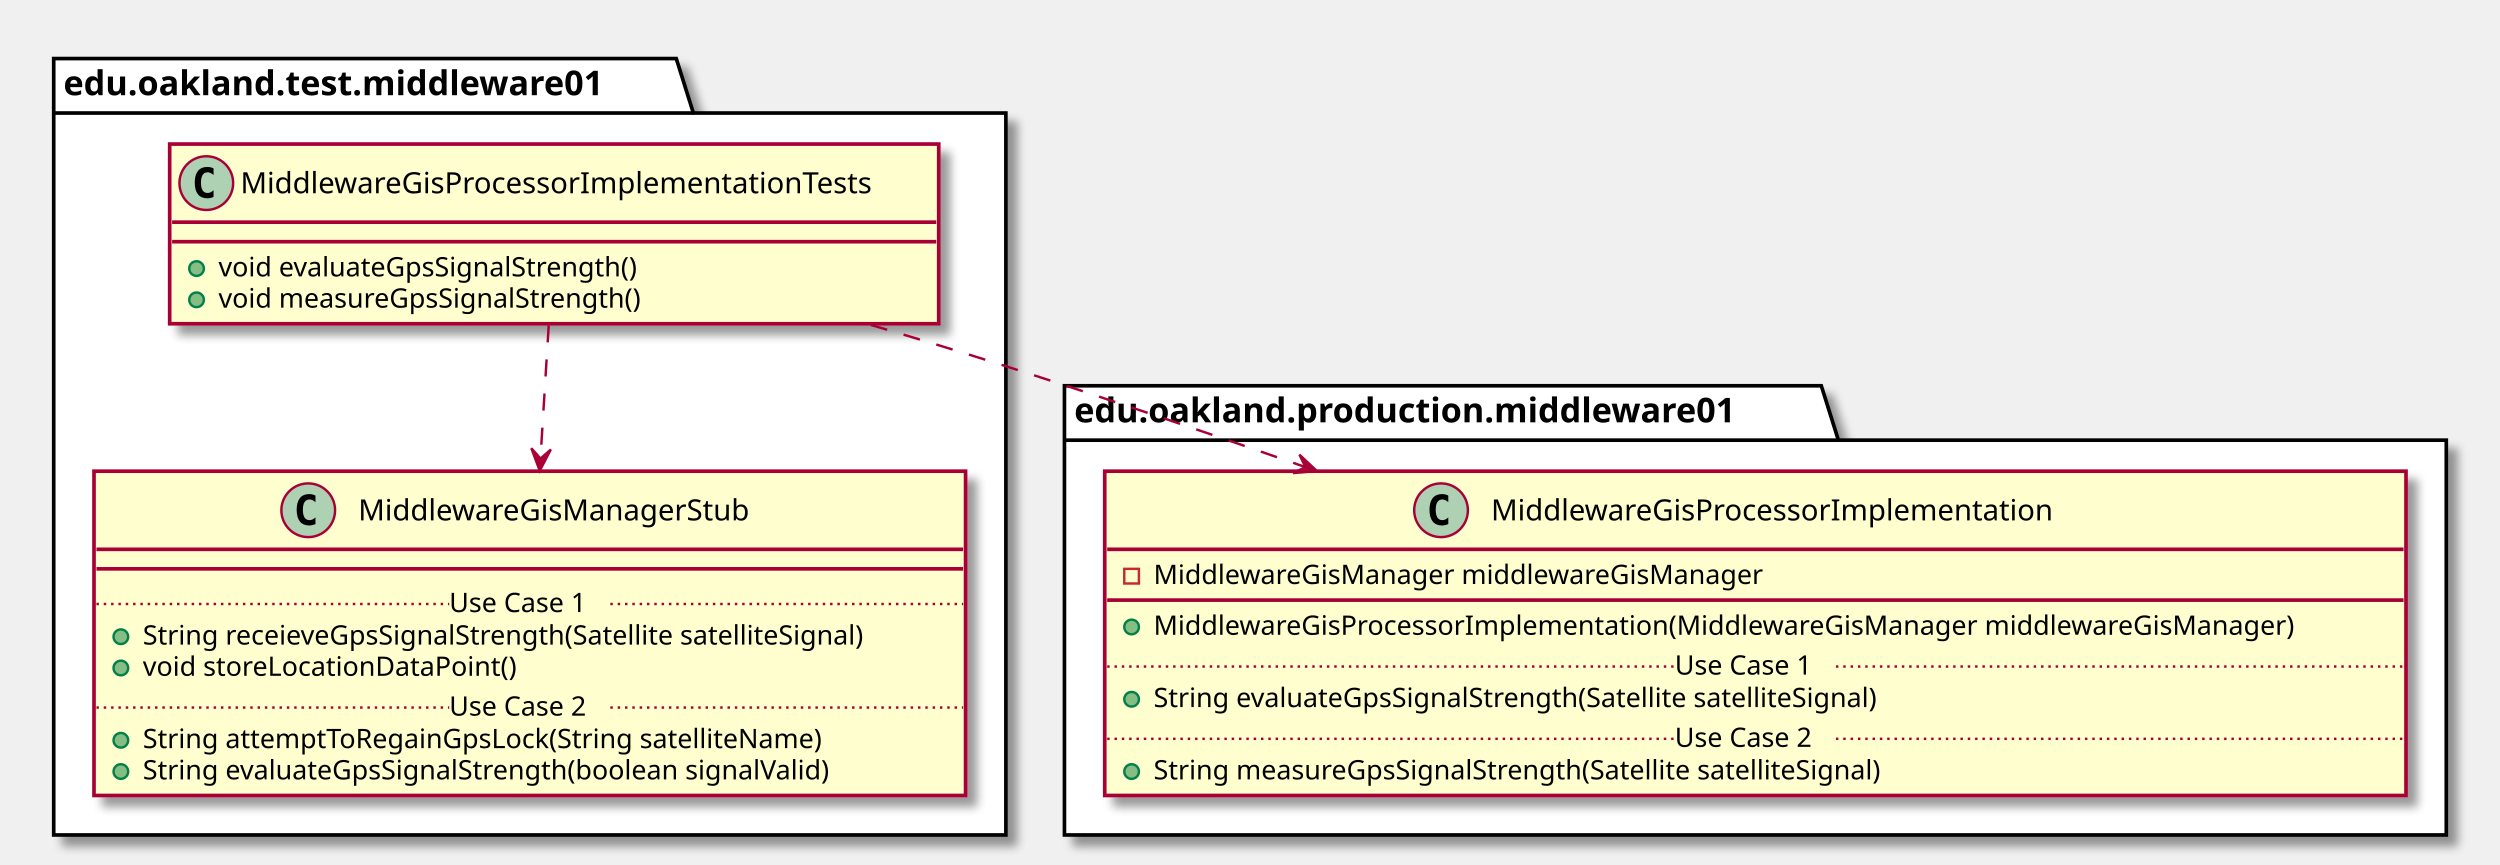
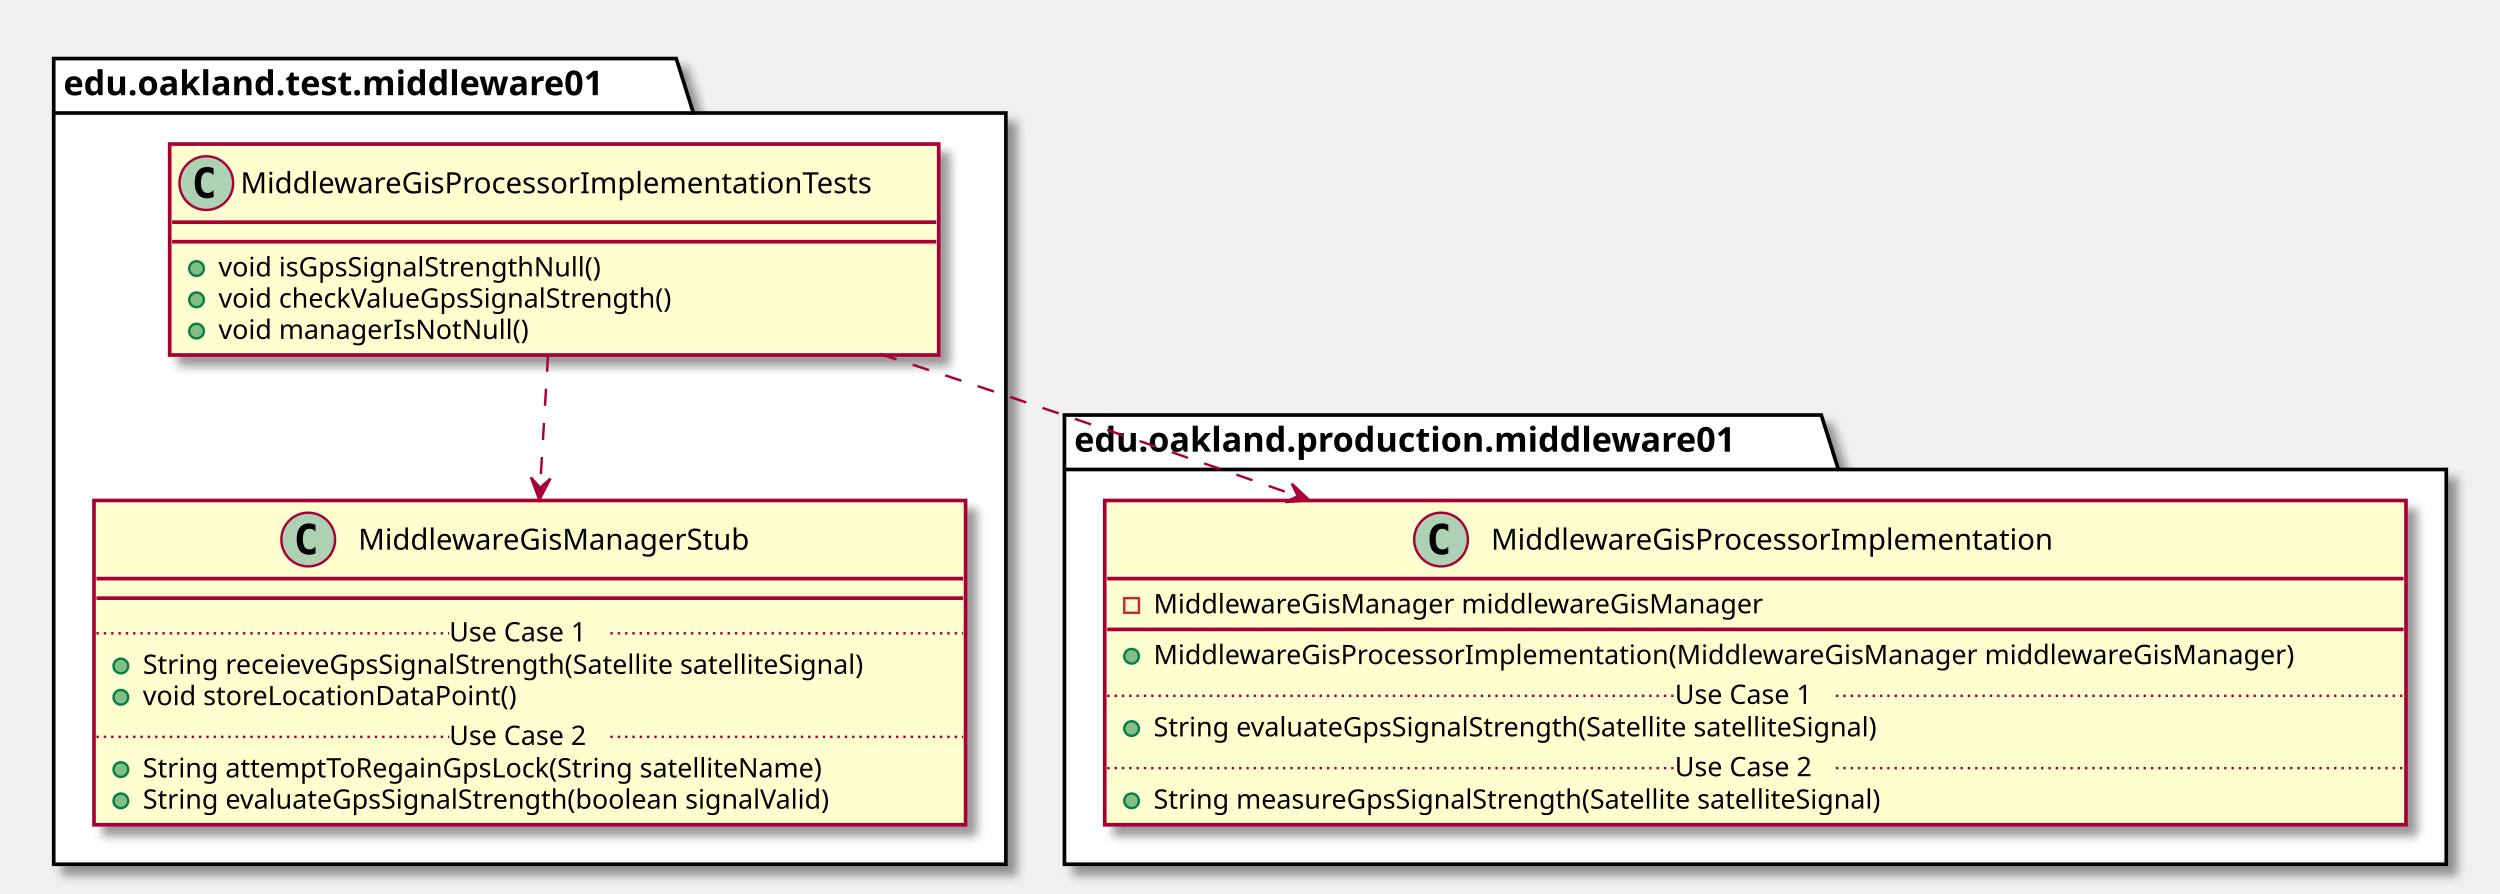
- <svg xmlns="http://www.w3.org/2000/svg" contentScriptType="application/ecmascript" contentStyleType="text/css" height="354px" preserveAspectRatio="none" style="width:1024px;height:354px;" version="1.1" viewBox="0 0 1024 354" width="1024px" zoomAndPan="magnify">
+ <svg xmlns="http://www.w3.org/2000/svg" contentScriptType="application/ecmascript" contentStyleType="text/css" height="366px" preserveAspectRatio="none" style="width:1024px;height:366px;" version="1.1" viewBox="0 0 1024 366" width="1024px" zoomAndPan="magnify">
  <defs>
-     <filter height="300%" id="fl8cf0oj7p07x" width="300%" x="-1" y="-1">
+     <filter height="300%" id="f1q6ry1egu76h0" width="300%" x="-1" y="-1">
      <feGaussianBlur result="blurOut" stdDeviation="2.0" />
      <feColorMatrix in="blurOut" result="blurOut2" type="matrix" values="0 0 0 0 0 0 0 0 0 0 0 0 0 0 0 0 0 0 .4 0" />
      <feOffset dx="4.0" dy="4.0" in="blurOut2" result="blurOut3" />
      <feBlend in="SourceGraphic" in2="blurOut3" mode="normal" />
    </filter>
  </defs>
  <g>
-     <polygon fill="#FFFFFF" filter="url(#fl8cf0oj7p07x)" points="22,24,277,24,284,46.297,412,46.297,412,342,22,342,22,24" style="stroke: #000000; stroke-width: 1.5;" />
+     <polygon fill="#FFFFFF" filter="url(#f1q6ry1egu76h0)" points="22,24,277,24,284,46.297,412,46.297,412,354,22,354,22,24" style="stroke: #000000; stroke-width: 1.5;" />
    <line style="stroke: #000000; stroke-width: 1.5;" x1="22" x2="284" y1="46.297" y2="46.297" />
    <text fill="#000000" font-family="sans-serif" font-size="14" font-weight="bold" lengthAdjust="spacingAndGlyphs" textLength="249" x="26" y="38.995">edu.oakland.test.middleware01</text>
-     <polygon fill="#FFFFFF" filter="url(#fl8cf0oj7p07x)" points="436,158,746,158,753,180.297,1002,180.297,1002,342,436,342,436,158" style="stroke: #000000; stroke-width: 1.5;" />
-     <line style="stroke: #000000; stroke-width: 1.5;" x1="436" x2="753" y1="180.297" y2="180.297" />
-     <text fill="#000000" font-family="sans-serif" font-size="14" font-weight="bold" lengthAdjust="spacingAndGlyphs" textLength="304" x="440" y="172.995">edu.oakland.production.middleware01</text>
-     <rect fill="#FEFECE" filter="url(#fl8cf0oj7p07x)" height="73.609" id="MiddlewareGisProcessorImplementationTests" style="stroke: #A80036; stroke-width: 1.5;" width="315" x="69.5" y="59" />
+     <polygon fill="#FFFFFF" filter="url(#f1q6ry1egu76h0)" points="436,170,746,170,753,192.297,1002,192.297,1002,354,436,354,436,170" style="stroke: #000000; stroke-width: 1.5;" />
+     <line style="stroke: #000000; stroke-width: 1.5;" x1="436" x2="753" y1="192.297" y2="192.297" />
+     <text fill="#000000" font-family="sans-serif" font-size="14" font-weight="bold" lengthAdjust="spacingAndGlyphs" textLength="304" x="440" y="184.995">edu.oakland.production.middleware01</text>
+     <rect fill="#FEFECE" filter="url(#f1q6ry1egu76h0)" height="86.414" id="MiddlewareGisProcessorImplementationTests" style="stroke: #A80036; stroke-width: 1.5;" width="315" x="69.5" y="59" />
    <ellipse cx="84.5" cy="75" fill="#ADD1B2" rx="11" ry="11" style="stroke: #A80036; stroke-width: 1.0;" />
    <path d="M87.469,80.641 Q86.891,80.938 86.25,81.078 Q85.609,81.234 84.906,81.234 Q82.406,81.234 81.078,79.594 Q79.766,77.938 79.766,74.812 Q79.766,71.688 81.078,70.031 Q82.406,68.375 84.906,68.375 Q85.609,68.375 86.25,68.531 Q86.906,68.688 87.469,68.984 L87.469,71.703 Q86.844,71.125 86.25,70.859 Q85.656,70.578 85.031,70.578 Q83.688,70.578 83,71.656 Q82.312,72.719 82.312,74.812 Q82.312,76.906 83,77.984 Q83.688,79.047 85.031,79.047 Q85.656,79.047 86.25,78.781 Q86.844,78.5 87.469,77.922 L87.469,80.641 Z " />
    <text fill="#000000" font-family="sans-serif" font-size="12" lengthAdjust="spacingAndGlyphs" textLength="283" x="98.5" y="79.154">MiddlewareGisProcessorImplementationTests</text>
    <line style="stroke: #A80036; stroke-width: 1.5;" x1="70.5" x2="383.5" y1="91" y2="91" />
    <line style="stroke: #A80036; stroke-width: 1.5;" x1="70.5" x2="383.5" y1="99" y2="99" />
    <ellipse cx="80.5" cy="110" fill="#84BE84" rx="3" ry="3" style="stroke: #038048; stroke-width: 1.0;" />
-     <text fill="#000000" font-family="sans-serif" font-size="11" lengthAdjust="spacingAndGlyphs" textLength="190" x="89.5" y="113.21">void evaluateGpsSignalStrength()</text>
+     <text fill="#000000" font-family="sans-serif" font-size="11" lengthAdjust="spacingAndGlyphs" textLength="173" x="89.5" y="113.21">void isGpsSignalStrengthNull()</text>
    <ellipse cx="80.5" cy="122.805" fill="#84BE84" rx="3" ry="3" style="stroke: #038048; stroke-width: 1.0;" />
-     <text fill="#000000" font-family="sans-serif" font-size="11" lengthAdjust="spacingAndGlyphs" textLength="193" x="89.5" y="126.015">void measureGpsSignalStrength()</text>
-     <rect fill="#FEFECE" filter="url(#fl8cf0oj7p07x)" height="132.828" id="MiddlewareGisManagerStub" style="stroke: #A80036; stroke-width: 1.5;" width="357" x="38.5" y="193" />
-     <ellipse cx="126.25" cy="209" fill="#ADD1B2" rx="11" ry="11" style="stroke: #A80036; stroke-width: 1.0;" />
-     <path d="M129.219,214.641 Q128.641,214.938 128,215.078 Q127.359,215.234 126.656,215.234 Q124.156,215.234 122.828,213.594 Q121.516,211.938 121.516,208.812 Q121.516,205.688 122.828,204.031 Q124.156,202.375 126.656,202.375 Q127.359,202.375 128,202.531 Q128.656,202.688 129.219,202.984 L129.219,205.703 Q128.594,205.125 128,204.859 Q127.406,204.578 126.781,204.578 Q125.438,204.578 124.75,205.656 Q124.062,206.719 124.062,208.812 Q124.062,210.906 124.75,211.984 Q125.438,213.047 126.781,213.047 Q127.406,213.047 128,212.781 Q128.594,212.5 129.219,211.922 L129.219,214.641 Z " />
-     <text fill="#000000" font-family="sans-serif" font-size="12" lengthAdjust="spacingAndGlyphs" textLength="173" x="146.75" y="213.154">MiddlewareGisManagerStub</text>
-     <line style="stroke: #A80036; stroke-width: 1.5;" x1="39.5" x2="394.5" y1="225" y2="225" />
-     <line style="stroke: #A80036; stroke-width: 1.5;" x1="39.5" x2="394.5" y1="233" y2="233" />
-     <ellipse cx="49.5" cy="260.805" fill="#84BE84" rx="3" ry="3" style="stroke: #038048; stroke-width: 1.0;" />
-     <text fill="#000000" font-family="sans-serif" font-size="11" lengthAdjust="spacingAndGlyphs" textLength="331" x="58.5" y="264.015">String receieveGpsSignalStrength(Satellite satelliteSignal)</text>
-     <ellipse cx="49.5" cy="273.609" fill="#84BE84" rx="3" ry="3" style="stroke: #038048; stroke-width: 1.0;" />
-     <text fill="#000000" font-family="sans-serif" font-size="11" lengthAdjust="spacingAndGlyphs" textLength="166" x="58.5" y="276.82">void storeLocationDataPoint()</text>
-     <line style="stroke: #A80036; stroke-width: 1.0; stroke-dasharray: 1.0,2.0;" x1="39.5" x2="184" y1="247.402" y2="247.402" />
-     <text fill="#000000" font-family="sans-serif" font-size="11" lengthAdjust="spacingAndGlyphs" textLength="66" x="184" y="250.71">Use Case 1</text>
-     <line style="stroke: #A80036; stroke-width: 1.0; stroke-dasharray: 1.0,2.0;" x1="250" x2="394.5" y1="247.402" y2="247.402" />
-     <ellipse cx="49.5" cy="303.219" fill="#84BE84" rx="3" ry="3" style="stroke: #038048; stroke-width: 1.0;" />
-     <text fill="#000000" font-family="sans-serif" font-size="11" lengthAdjust="spacingAndGlyphs" textLength="306" x="58.5" y="306.429">String attemptToRegainGpsLock(String satelliteName)</text>
-     <ellipse cx="49.5" cy="316.023" fill="#84BE84" rx="3" ry="3" style="stroke: #038048; stroke-width: 1.0;" />
-     <text fill="#000000" font-family="sans-serif" font-size="11" lengthAdjust="spacingAndGlyphs" textLength="311" x="58.5" y="319.234">String evaluateGpsSignalStrength(boolean signalValid)</text>
-     <line style="stroke: #A80036; stroke-width: 1.0; stroke-dasharray: 1.0,2.0;" x1="39.5" x2="184" y1="289.816" y2="289.816" />
-     <text fill="#000000" font-family="sans-serif" font-size="11" lengthAdjust="spacingAndGlyphs" textLength="66" x="184" y="293.125">Use Case 2</text>
-     <line style="stroke: #A80036; stroke-width: 1.0; stroke-dasharray: 1.0,2.0;" x1="250" x2="394.5" y1="289.816" y2="289.816" />
-     <rect fill="#FEFECE" filter="url(#fl8cf0oj7p07x)" height="132.828" id="MiddlewareGisProcessorImplementation" style="stroke: #A80036; stroke-width: 1.5;" width="533" x="452.5" y="193" />
-     <ellipse cx="590.25" cy="209" fill="#ADD1B2" rx="11" ry="11" style="stroke: #A80036; stroke-width: 1.0;" />
-     <path d="M593.219,214.641 Q592.641,214.938 592,215.078 Q591.359,215.234 590.656,215.234 Q588.156,215.234 586.828,213.594 Q585.516,211.938 585.516,208.812 Q585.516,205.688 586.828,204.031 Q588.156,202.375 590.656,202.375 Q591.359,202.375 592,202.531 Q592.656,202.688 593.219,202.984 L593.219,205.703 Q592.594,205.125 592,204.859 Q591.406,204.578 590.781,204.578 Q589.438,204.578 588.75,205.656 Q588.062,206.719 588.062,208.812 Q588.062,210.906 588.75,211.984 Q589.438,213.047 590.781,213.047 Q591.406,213.047 592,212.781 Q592.594,212.5 593.219,211.922 L593.219,214.641 Z " />
-     <text fill="#000000" font-family="sans-serif" font-size="12" lengthAdjust="spacingAndGlyphs" textLength="249" x="610.75" y="213.154">MiddlewareGisProcessorImplementation</text>
-     <line style="stroke: #A80036; stroke-width: 1.5;" x1="453.5" x2="984.5" y1="225" y2="225" />
-     <rect fill="none" height="6" style="stroke: #C82930; stroke-width: 1.0;" width="6" x="460.5" y="233" />
-     <text fill="#000000" font-family="sans-serif" font-size="11" lengthAdjust="spacingAndGlyphs" textLength="270" x="472.5" y="239.21">MiddlewareGisManager middlewareGisManager</text>
-     <line style="stroke: #A80036; stroke-width: 1.5;" x1="453.5" x2="984.5" y1="245.805" y2="245.805" />
-     <ellipse cx="463.5" cy="256.805" fill="#84BE84" rx="3" ry="3" style="stroke: #038048; stroke-width: 1.0;" />
-     <text fill="#000000" font-family="sans-serif" font-size="11" lengthAdjust="spacingAndGlyphs" textLength="507" x="472.5" y="260.015">MiddlewareGisProcessorImplementation(MiddlewareGisManager middlewareGisManager)</text>
-     <ellipse cx="463.5" cy="286.414" fill="#84BE84" rx="3" ry="3" style="stroke: #038048; stroke-width: 1.0;" />
-     <text fill="#000000" font-family="sans-serif" font-size="11" lengthAdjust="spacingAndGlyphs" textLength="331" x="472.5" y="289.625">String evaluateGpsSignalStrength(Satellite satelliteSignal)</text>
-     <line style="stroke: #A80036; stroke-width: 1.0; stroke-dasharray: 1.0,2.0;" x1="453.5" x2="686" y1="273.012" y2="273.012" />
-     <text fill="#000000" font-family="sans-serif" font-size="11" lengthAdjust="spacingAndGlyphs" textLength="66" x="686" y="276.32">Use Case 1</text>
-     <line style="stroke: #A80036; stroke-width: 1.0; stroke-dasharray: 1.0,2.0;" x1="752" x2="984.5" y1="273.012" y2="273.012" />
-     <ellipse cx="463.5" cy="316.023" fill="#84BE84" rx="3" ry="3" style="stroke: #038048; stroke-width: 1.0;" />
-     <text fill="#000000" font-family="sans-serif" font-size="11" lengthAdjust="spacingAndGlyphs" textLength="334" x="472.5" y="319.234">String measureGpsSignalStrength(Satellite satelliteSignal)</text>
-     <line style="stroke: #A80036; stroke-width: 1.0; stroke-dasharray: 1.0,2.0;" x1="453.5" x2="686" y1="302.621" y2="302.621" />
-     <text fill="#000000" font-family="sans-serif" font-size="11" lengthAdjust="spacingAndGlyphs" textLength="66" x="686" y="305.929">Use Case 2</text>
-     <line style="stroke: #A80036; stroke-width: 1.0; stroke-dasharray: 1.0,2.0;" x1="752" x2="984.5" y1="302.621" y2="302.621" />
-     <path d="M224.76,133.24 C223.76,149.31 222.55,168.79 221.39,187.56 " fill="none" id="MiddlewareGisProcessorImplementationTests-&gt;MiddlewareGisManagerStub" style="stroke: #A80036; stroke-width: 1.0; stroke-dasharray: 7.0,7.0;" />
-     <polygon fill="#A80036" points="221.07,192.83,225.628,184.1,221.385,187.84,217.644,183.596,221.07,192.83" style="stroke: #A80036; stroke-width: 1.0;" />
-     <path d="M356.68,133.07 C375.3,138.56 394.18,144.3 412,150 C451.84,162.73 494.3,177.17 534.53,191.26 " fill="none" id="MiddlewareGisProcessorImplementationTests-&gt;MiddlewareGisProcessorImplementation" style="stroke: #A80036; stroke-width: 1.0; stroke-dasharray: 7.0,7.0;" />
-     <polygon fill="#A80036" points="539.43,192.98,532.259,186.228,534.711,191.326,529.614,193.778,539.43,192.98" style="stroke: #A80036; stroke-width: 1.0;" />
+     <text fill="#000000" font-family="sans-serif" font-size="11" lengthAdjust="spacingAndGlyphs" textLength="205" x="89.5" y="126.015">void checkValueGpsSignalStrength()</text>
+     <ellipse cx="80.5" cy="135.609" fill="#84BE84" rx="3" ry="3" style="stroke: #038048; stroke-width: 1.0;" />
+     <text fill="#000000" font-family="sans-serif" font-size="11" lengthAdjust="spacingAndGlyphs" textLength="136" x="89.5" y="138.82">void managerIsNotNull()</text>
+     <rect fill="#FEFECE" filter="url(#f1q6ry1egu76h0)" height="132.828" id="MiddlewareGisManagerStub" style="stroke: #A80036; stroke-width: 1.5;" width="357" x="38.5" y="205" />
+     <ellipse cx="126.25" cy="221" fill="#ADD1B2" rx="11" ry="11" style="stroke: #A80036; stroke-width: 1.0;" />
+     <path d="M129.219,226.641 Q128.641,226.938 128,227.078 Q127.359,227.234 126.656,227.234 Q124.156,227.234 122.828,225.594 Q121.516,223.938 121.516,220.812 Q121.516,217.688 122.828,216.031 Q124.156,214.375 126.656,214.375 Q127.359,214.375 128,214.531 Q128.656,214.688 129.219,214.984 L129.219,217.703 Q128.594,217.125 128,216.859 Q127.406,216.578 126.781,216.578 Q125.438,216.578 124.75,217.656 Q124.062,218.719 124.062,220.812 Q124.062,222.906 124.75,223.984 Q125.438,225.047 126.781,225.047 Q127.406,225.047 128,224.781 Q128.594,224.5 129.219,223.922 L129.219,226.641 Z " />
+     <text fill="#000000" font-family="sans-serif" font-size="12" lengthAdjust="spacingAndGlyphs" textLength="173" x="146.75" y="225.154">MiddlewareGisManagerStub</text>
+     <line style="stroke: #A80036; stroke-width: 1.5;" x1="39.5" x2="394.5" y1="237" y2="237" />
+     <line style="stroke: #A80036; stroke-width: 1.5;" x1="39.5" x2="394.5" y1="245" y2="245" />
+     <ellipse cx="49.5" cy="272.805" fill="#84BE84" rx="3" ry="3" style="stroke: #038048; stroke-width: 1.0;" />
+     <text fill="#000000" font-family="sans-serif" font-size="11" lengthAdjust="spacingAndGlyphs" textLength="331" x="58.5" y="276.015">String receieveGpsSignalStrength(Satellite satelliteSignal)</text>
+     <ellipse cx="49.5" cy="285.609" fill="#84BE84" rx="3" ry="3" style="stroke: #038048; stroke-width: 1.0;" />
+     <text fill="#000000" font-family="sans-serif" font-size="11" lengthAdjust="spacingAndGlyphs" textLength="166" x="58.5" y="288.82">void storeLocationDataPoint()</text>
+     <line style="stroke: #A80036; stroke-width: 1.0; stroke-dasharray: 1.0,2.0;" x1="39.5" x2="184" y1="259.402" y2="259.402" />
+     <text fill="#000000" font-family="sans-serif" font-size="11" lengthAdjust="spacingAndGlyphs" textLength="66" x="184" y="262.71">Use Case 1</text>
+     <line style="stroke: #A80036; stroke-width: 1.0; stroke-dasharray: 1.0,2.0;" x1="250" x2="394.5" y1="259.402" y2="259.402" />
+     <ellipse cx="49.5" cy="315.219" fill="#84BE84" rx="3" ry="3" style="stroke: #038048; stroke-width: 1.0;" />
+     <text fill="#000000" font-family="sans-serif" font-size="11" lengthAdjust="spacingAndGlyphs" textLength="306" x="58.5" y="318.429">String attemptToRegainGpsLock(String satelliteName)</text>
+     <ellipse cx="49.5" cy="328.023" fill="#84BE84" rx="3" ry="3" style="stroke: #038048; stroke-width: 1.0;" />
+     <text fill="#000000" font-family="sans-serif" font-size="11" lengthAdjust="spacingAndGlyphs" textLength="311" x="58.5" y="331.234">String evaluateGpsSignalStrength(boolean signalValid)</text>
+     <line style="stroke: #A80036; stroke-width: 1.0; stroke-dasharray: 1.0,2.0;" x1="39.5" x2="184" y1="301.816" y2="301.816" />
+     <text fill="#000000" font-family="sans-serif" font-size="11" lengthAdjust="spacingAndGlyphs" textLength="66" x="184" y="305.125">Use Case 2</text>
+     <line style="stroke: #A80036; stroke-width: 1.0; stroke-dasharray: 1.0,2.0;" x1="250" x2="394.5" y1="301.816" y2="301.816" />
+     <rect fill="#FEFECE" filter="url(#f1q6ry1egu76h0)" height="132.828" id="MiddlewareGisProcessorImplementation" style="stroke: #A80036; stroke-width: 1.5;" width="533" x="452.5" y="205" />
+     <ellipse cx="590.25" cy="221" fill="#ADD1B2" rx="11" ry="11" style="stroke: #A80036; stroke-width: 1.0;" />
+     <path d="M593.219,226.641 Q592.641,226.938 592,227.078 Q591.359,227.234 590.656,227.234 Q588.156,227.234 586.828,225.594 Q585.516,223.938 585.516,220.812 Q585.516,217.688 586.828,216.031 Q588.156,214.375 590.656,214.375 Q591.359,214.375 592,214.531 Q592.656,214.688 593.219,214.984 L593.219,217.703 Q592.594,217.125 592,216.859 Q591.406,216.578 590.781,216.578 Q589.438,216.578 588.75,217.656 Q588.062,218.719 588.062,220.812 Q588.062,222.906 588.75,223.984 Q589.438,225.047 590.781,225.047 Q591.406,225.047 592,224.781 Q592.594,224.5 593.219,223.922 L593.219,226.641 Z " />
+     <text fill="#000000" font-family="sans-serif" font-size="12" lengthAdjust="spacingAndGlyphs" textLength="249" x="610.75" y="225.154">MiddlewareGisProcessorImplementation</text>
+     <line style="stroke: #A80036; stroke-width: 1.5;" x1="453.5" x2="984.5" y1="237" y2="237" />
+     <rect fill="none" height="6" style="stroke: #C82930; stroke-width: 1.0;" width="6" x="460.5" y="245" />
+     <text fill="#000000" font-family="sans-serif" font-size="11" lengthAdjust="spacingAndGlyphs" textLength="270" x="472.5" y="251.21">MiddlewareGisManager middlewareGisManager</text>
+     <line style="stroke: #A80036; stroke-width: 1.5;" x1="453.5" x2="984.5" y1="257.805" y2="257.805" />
+     <ellipse cx="463.5" cy="268.805" fill="#84BE84" rx="3" ry="3" style="stroke: #038048; stroke-width: 1.0;" />
+     <text fill="#000000" font-family="sans-serif" font-size="11" lengthAdjust="spacingAndGlyphs" textLength="507" x="472.5" y="272.015">MiddlewareGisProcessorImplementation(MiddlewareGisManager middlewareGisManager)</text>
+     <ellipse cx="463.5" cy="298.414" fill="#84BE84" rx="3" ry="3" style="stroke: #038048; stroke-width: 1.0;" />
+     <text fill="#000000" font-family="sans-serif" font-size="11" lengthAdjust="spacingAndGlyphs" textLength="331" x="472.5" y="301.625">String evaluateGpsSignalStrength(Satellite satelliteSignal)</text>
+     <line style="stroke: #A80036; stroke-width: 1.0; stroke-dasharray: 1.0,2.0;" x1="453.5" x2="686" y1="285.012" y2="285.012" />
+     <text fill="#000000" font-family="sans-serif" font-size="11" lengthAdjust="spacingAndGlyphs" textLength="66" x="686" y="288.32">Use Case 1</text>
+     <line style="stroke: #A80036; stroke-width: 1.0; stroke-dasharray: 1.0,2.0;" x1="752" x2="984.5" y1="285.012" y2="285.012" />
+     <ellipse cx="463.5" cy="328.023" fill="#84BE84" rx="3" ry="3" style="stroke: #038048; stroke-width: 1.0;" />
+     <text fill="#000000" font-family="sans-serif" font-size="11" lengthAdjust="spacingAndGlyphs" textLength="334" x="472.5" y="331.234">String measureGpsSignalStrength(Satellite satelliteSignal)</text>
+     <line style="stroke: #A80036; stroke-width: 1.0; stroke-dasharray: 1.0,2.0;" x1="453.5" x2="686" y1="314.621" y2="314.621" />
+     <text fill="#000000" font-family="sans-serif" font-size="11" lengthAdjust="spacingAndGlyphs" textLength="66" x="686" y="317.929">Use Case 2</text>
+     <line style="stroke: #A80036; stroke-width: 1.0; stroke-dasharray: 1.0,2.0;" x1="752" x2="984.5" y1="314.621" y2="314.621" />
+     <path d="M224.48,145.27 C223.49,161.74 222.34,181.09 221.23,199.58 " fill="none" id="MiddlewareGisProcessorImplementationTests-&gt;MiddlewareGisManagerStub" style="stroke: #A80036; stroke-width: 1.0; stroke-dasharray: 7.0,7.0;" />
+     <polygon fill="#A80036" points="220.92,204.77,225.453,196.026,221.22,199.779,217.468,195.546,220.92,204.77" style="stroke: #A80036; stroke-width: 1.0;" />
+     <path d="M360.55,145.05 C377.88,150.67 395.38,156.42 412,162 C450.75,175.02 492.1,189.34 531.49,203.19 " fill="none" id="MiddlewareGisProcessorImplementationTests-&gt;MiddlewareGisProcessorImplementation" style="stroke: #A80036; stroke-width: 1.0; stroke-dasharray: 7.0,7.0;" />
+     <polygon fill="#A80036" points="536.29,204.88,529.126,198.122,531.573,203.222,526.473,205.669,536.29,204.88" style="stroke: #A80036; stroke-width: 1.0;" />
  </g>
</svg>
